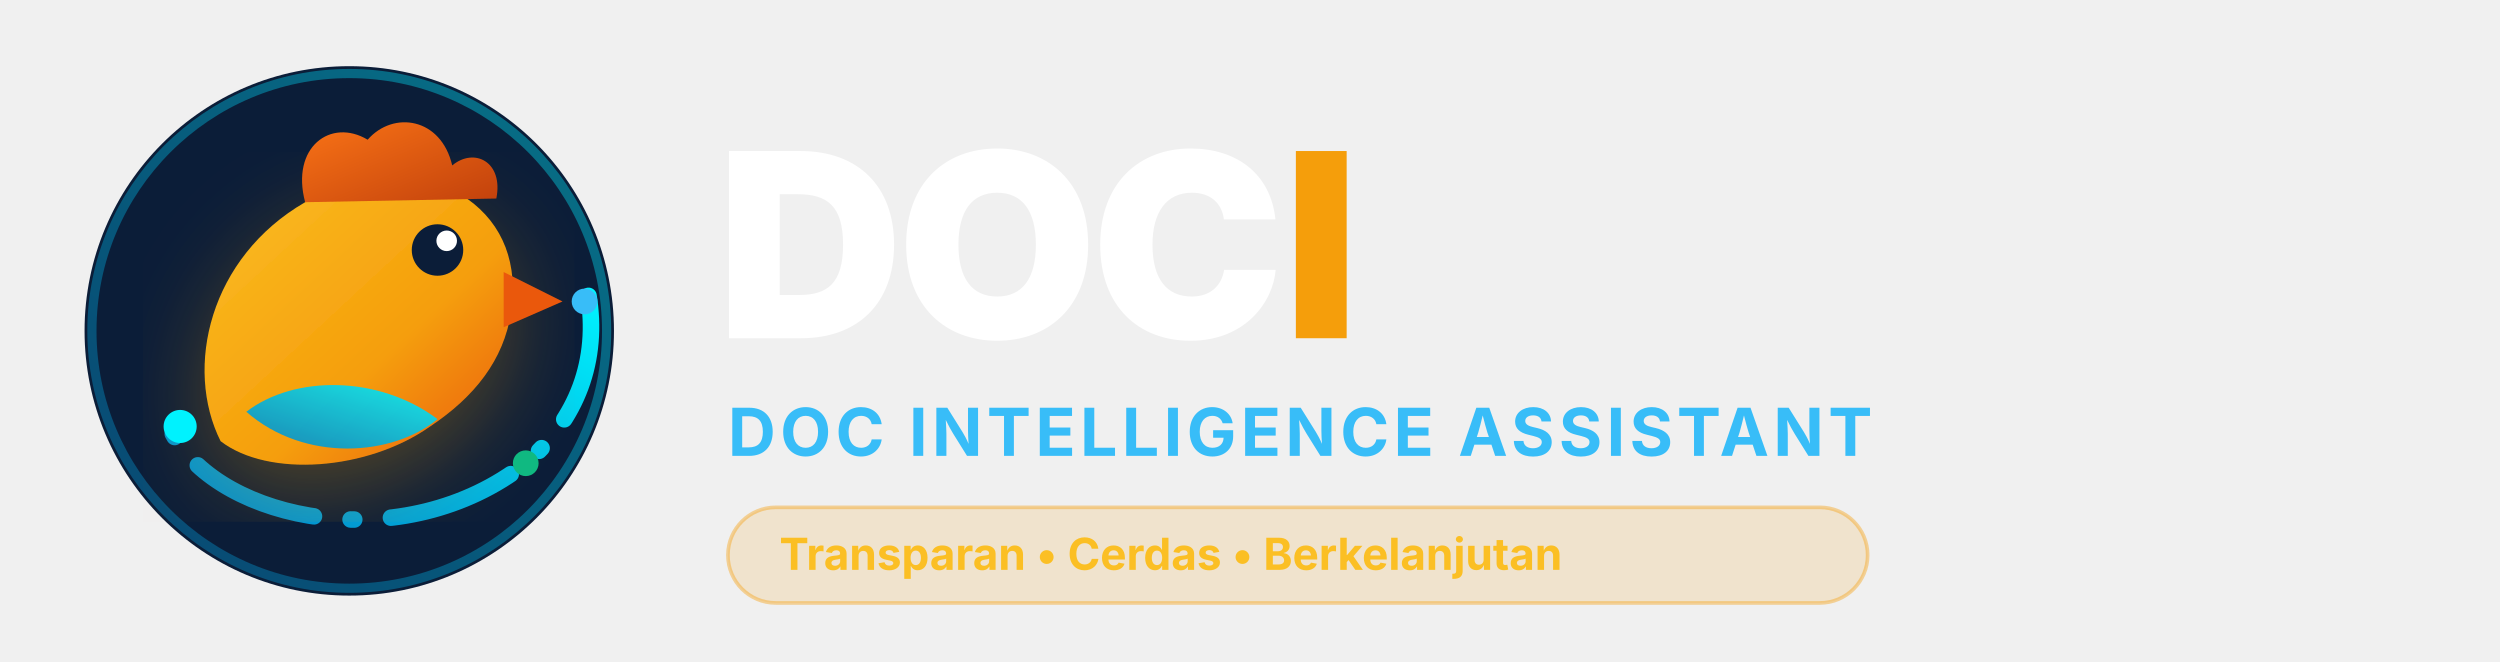
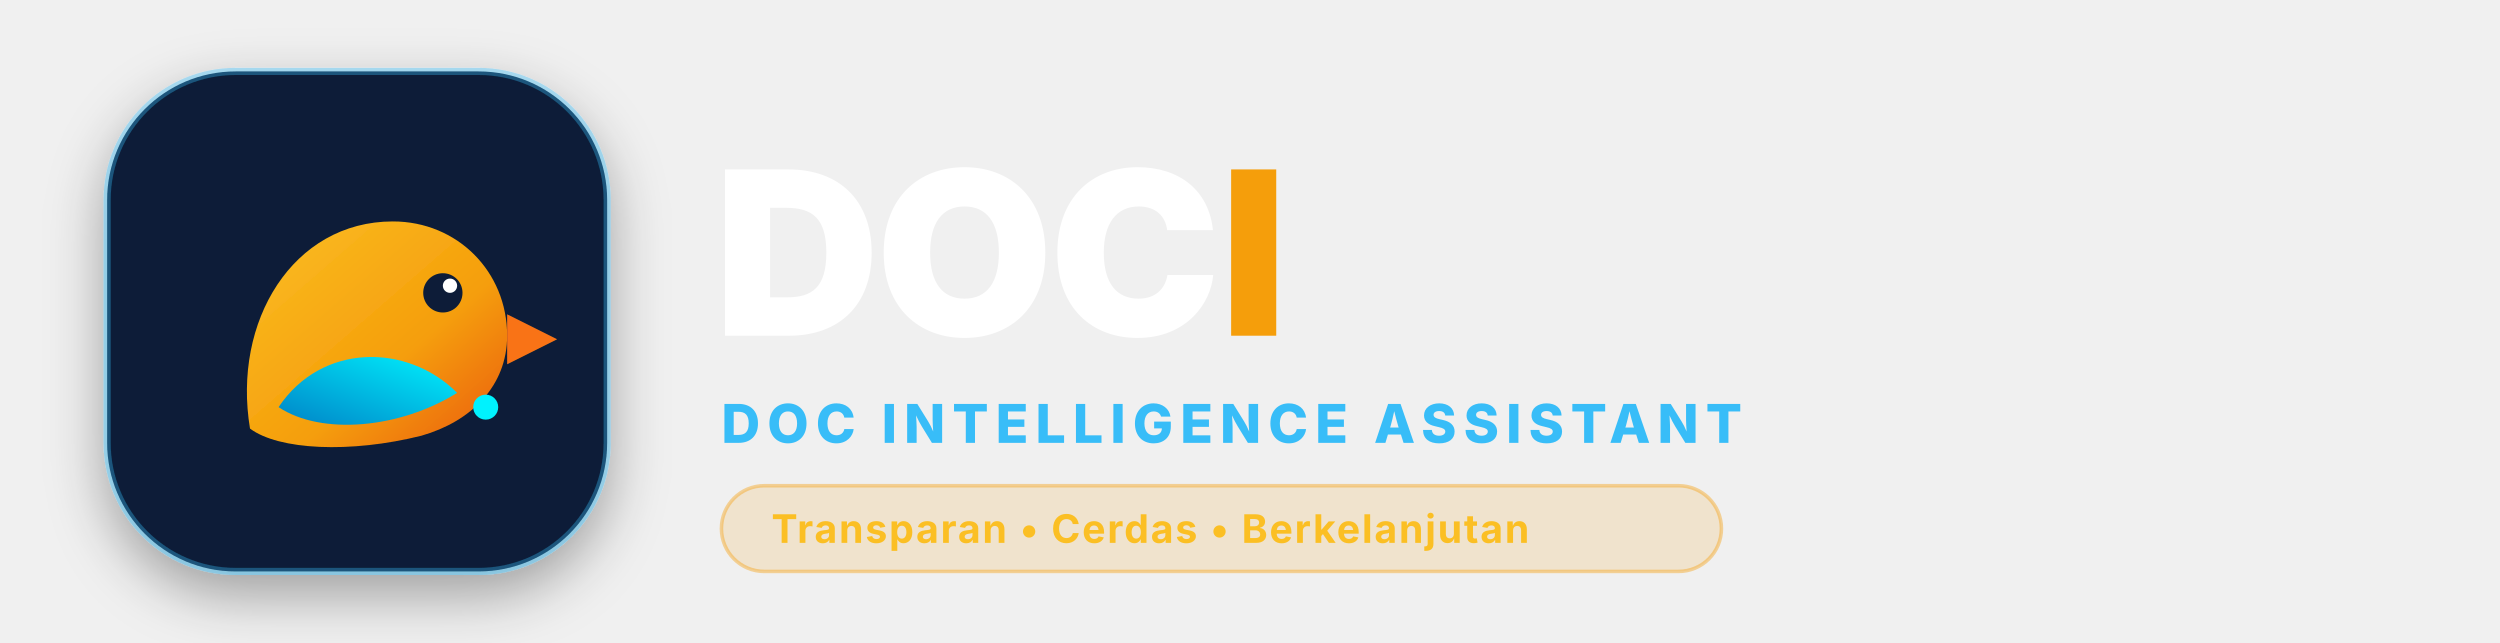
- <svg xmlns="http://www.w3.org/2000/svg" viewBox="0 0 680 180" width="100%" height="100%">
+ <svg xmlns="http://www.w3.org/2000/svg" viewBox="0 0 700 180" width="100%" height="100%">
  <defs>
-     <linearGradient id="chickGrad" x1="0%" y1="0%" x2="100%" y2="100%">
-       <stop offset="0%" stop-color="#fbbf24" />
-       <stop offset="60%" stop-color="#f59e0b" />
-       <stop offset="100%" stop-color="#ea580c" />
+     <linearGradient id="chickGradient" x1="0%" y1="0%" x2="100%" y2="100%">
+       <stop offset="0%" stop-color="#FBBF24" />
+       <stop offset="60%" stop-color="#F59E0B" />
+       <stop offset="100%" stop-color="#EA580C" />
    </linearGradient>
-     <linearGradient id="crestGrad" x1="0%" y1="0%" x2="100%" y2="100%">
-       <stop offset="0%" stop-color="#f97316" />
-       <stop offset="100%" stop-color="#c2410c" />
+     <linearGradient id="techWing" x1="0%" y1="100%" x2="100%" y2="0%">
+       <stop offset="0%" stop-color="#0284C7" />
+       <stop offset="100%" stop-color="#00F2FE" />
    </linearGradient>
-     <linearGradient id="techSwoopGrad" x1="0%" y1="100%" x2="100%" y2="0%">
-       <stop offset="0%" stop-color="#0284c7" />
-       <stop offset="100%" stop-color="#00f2fe" />
-     </linearGradient>
-     <linearGradient id="navyTextGrad" x1="0%" y1="0%" x2="100%" y2="0%">
-       <stop offset="0%" stop-color="#0b1d38" />
-       <stop offset="100%" stop-color="#1e3a8a" />
-     </linearGradient>
-     <filter id="softGlow" x="-20%" y="-20%" width="140%" height="140%">
-       <feDropShadow dx="0" dy="8" stdDeviation="12" flood-color="#f59e0b" flood-opacity="0.3" />
+     <filter id="cleanShadow" x="-15%" y="-15%" width="130%" height="130%">
+       <feDropShadow dx="0" dy="6" stdDeviation="8" flood-color="#000000" flood-opacity="0.35" />
    </filter>
  </defs>
-   <g transform="translate(15, 10)">
-     <circle cx="80" cy="80" r="72" fill="#0b1d38" />
-     <circle cx="80" cy="80" r="70" fill="none" stroke="url(#techSwoopGrad)" stroke-width="2.5" opacity="0.4" />
-     <path d="M 32 108 C 45 132, 95 142, 128 116 C 142 104, 148 88, 145 70" fill="none" stroke="url(#techSwoopGrad)" stroke-width="4.5" stroke-linecap="round" stroke-dasharray="1 10 35 10" />
-     <path d="M 45 110 C 35 90, 42 60, 68 45 C 80 38, 98 36, 112 44 C 122 51, 126 62, 124 75 C 122 88, 114 98, 102 106 C 85 118, 58 120, 45 110 Z" fill="url(#chickGrad)" filter="url(#softGlow)" />
-     <path d="M 68 45 C 64 30, 75 22, 85 28 C 92 20, 105 22, 108 35 C 114 30, 122 34, 120 44 Z" fill="url(#crestGrad)" />
-     <path d="M 122 64 L 138 72 L 122 79 Z" fill="#ea580c" />
-     <circle cx="104" cy="58" r="7" fill="#0b1d38" />
-     <circle cx="106.5" cy="55.5" r="2.8" fill="#ffffff" />
-     <path d="M 52 102 C 65 92, 88 92, 104 104 C 92 114, 68 116, 52 102 Z" fill="url(#techSwoopGrad)" opacity="0.9" />
-     <circle cx="34" cy="106" r="4.5" fill="#00f2fe" />
-     <circle cx="144" cy="72" r="3.5" fill="#38bdf8" />
-     <circle cx="128" cy="116" r="3.5" fill="#10b981" />
+   <g transform="translate(30, 20)" filter="url(#cleanShadow)">
+     <rect x="0" y="0" width="140" height="140" rx="36" fill="#0B1D38" stroke="rgba(56, 189, 248, 0.35)" stroke-width="2" />
+     <path d="M 40 100 C 35 70, 52 42, 80 42 C 98 42, 112 56, 112 74 C 112 88, 102 98, 88 102 C 68 107, 48 106, 40 100 Z" fill="url(#chickGradient)" />
+     <path d="M 112 68 L 126 75 L 112 82 Z" fill="#F97316" />
+     <circle cx="94" cy="62" r="5.5" fill="#0B1D38" />
+     <circle cx="96" cy="60" r="2" fill="#FFFFFF" />
+     <path d="M 48 94 C 60 76, 84 76, 98 90 C 82 100, 60 102, 48 94 Z" fill="url(#techWing)" />
+     <circle cx="106" cy="94" r="3.5" fill="#00F2FE" />
  </g>
-   <g transform="translate(195, 20)">
-     <text x="0" y="72" font-family="'Plus Jakarta Sans', 'Inter', -apple-system, sans-serif" font-size="70" font-weight="900" letter-spacing="-1.5" fill="#ffffff">
-       DOC<tspan fill="#f59e0b">I</tspan>
+   <g transform="translate(200, 32)">
+     <text x="0" y="62" font-family="'Plus Jakarta Sans', -apple-system, BlinkMacSystemFont, sans-serif" font-size="64" font-weight="900" letter-spacing="-1" fill="#FFFFFF">
+       DOC<tspan fill="#F59E0B">I</tspan>
    </text>
-     <text x="3" y="104" font-family="'Plus Jakarta Sans', 'Inter', -apple-system, sans-serif" font-size="18" font-weight="700" letter-spacing="1.2" fill="#38bdf8">
+     <text x="2" y="92" font-family="'Plus Jakarta Sans', -apple-system, BlinkMacSystemFont, sans-serif" font-size="15" font-weight="800" letter-spacing="2" fill="#38BDF8">
      DOC INTELLIGENCE ASSISTANT
    </text>
-     <g transform="translate(3, 118)">
-       <rect x="0" y="0" width="310" height="26" rx="13" fill="rgba(245, 158, 11, 0.15)" stroke="rgba(245, 158, 11, 0.4)" stroke-width="1" />
-       <text x="14" y="17" font-family="'Plus Jakarta Sans', 'Inter', -apple-system, sans-serif" font-size="12" font-weight="700" fill="#fbbf24">
+     <g transform="translate(2, 104)">
+       <rect x="0" y="0" width="280" height="24" rx="12" fill="rgba(245, 158, 11, 0.15)" stroke="rgba(245, 158, 11, 0.4)" stroke-width="1" />
+       <text x="14" y="16" font-family="'Plus Jakarta Sans', -apple-system, BlinkMacSystemFont, sans-serif" font-size="11" font-weight="700" letter-spacing="0.5" fill="#FBBF24">
        Transparan • Cerdas • Berkelanjutan
      </text>
    </g>
  </g>
</svg>
